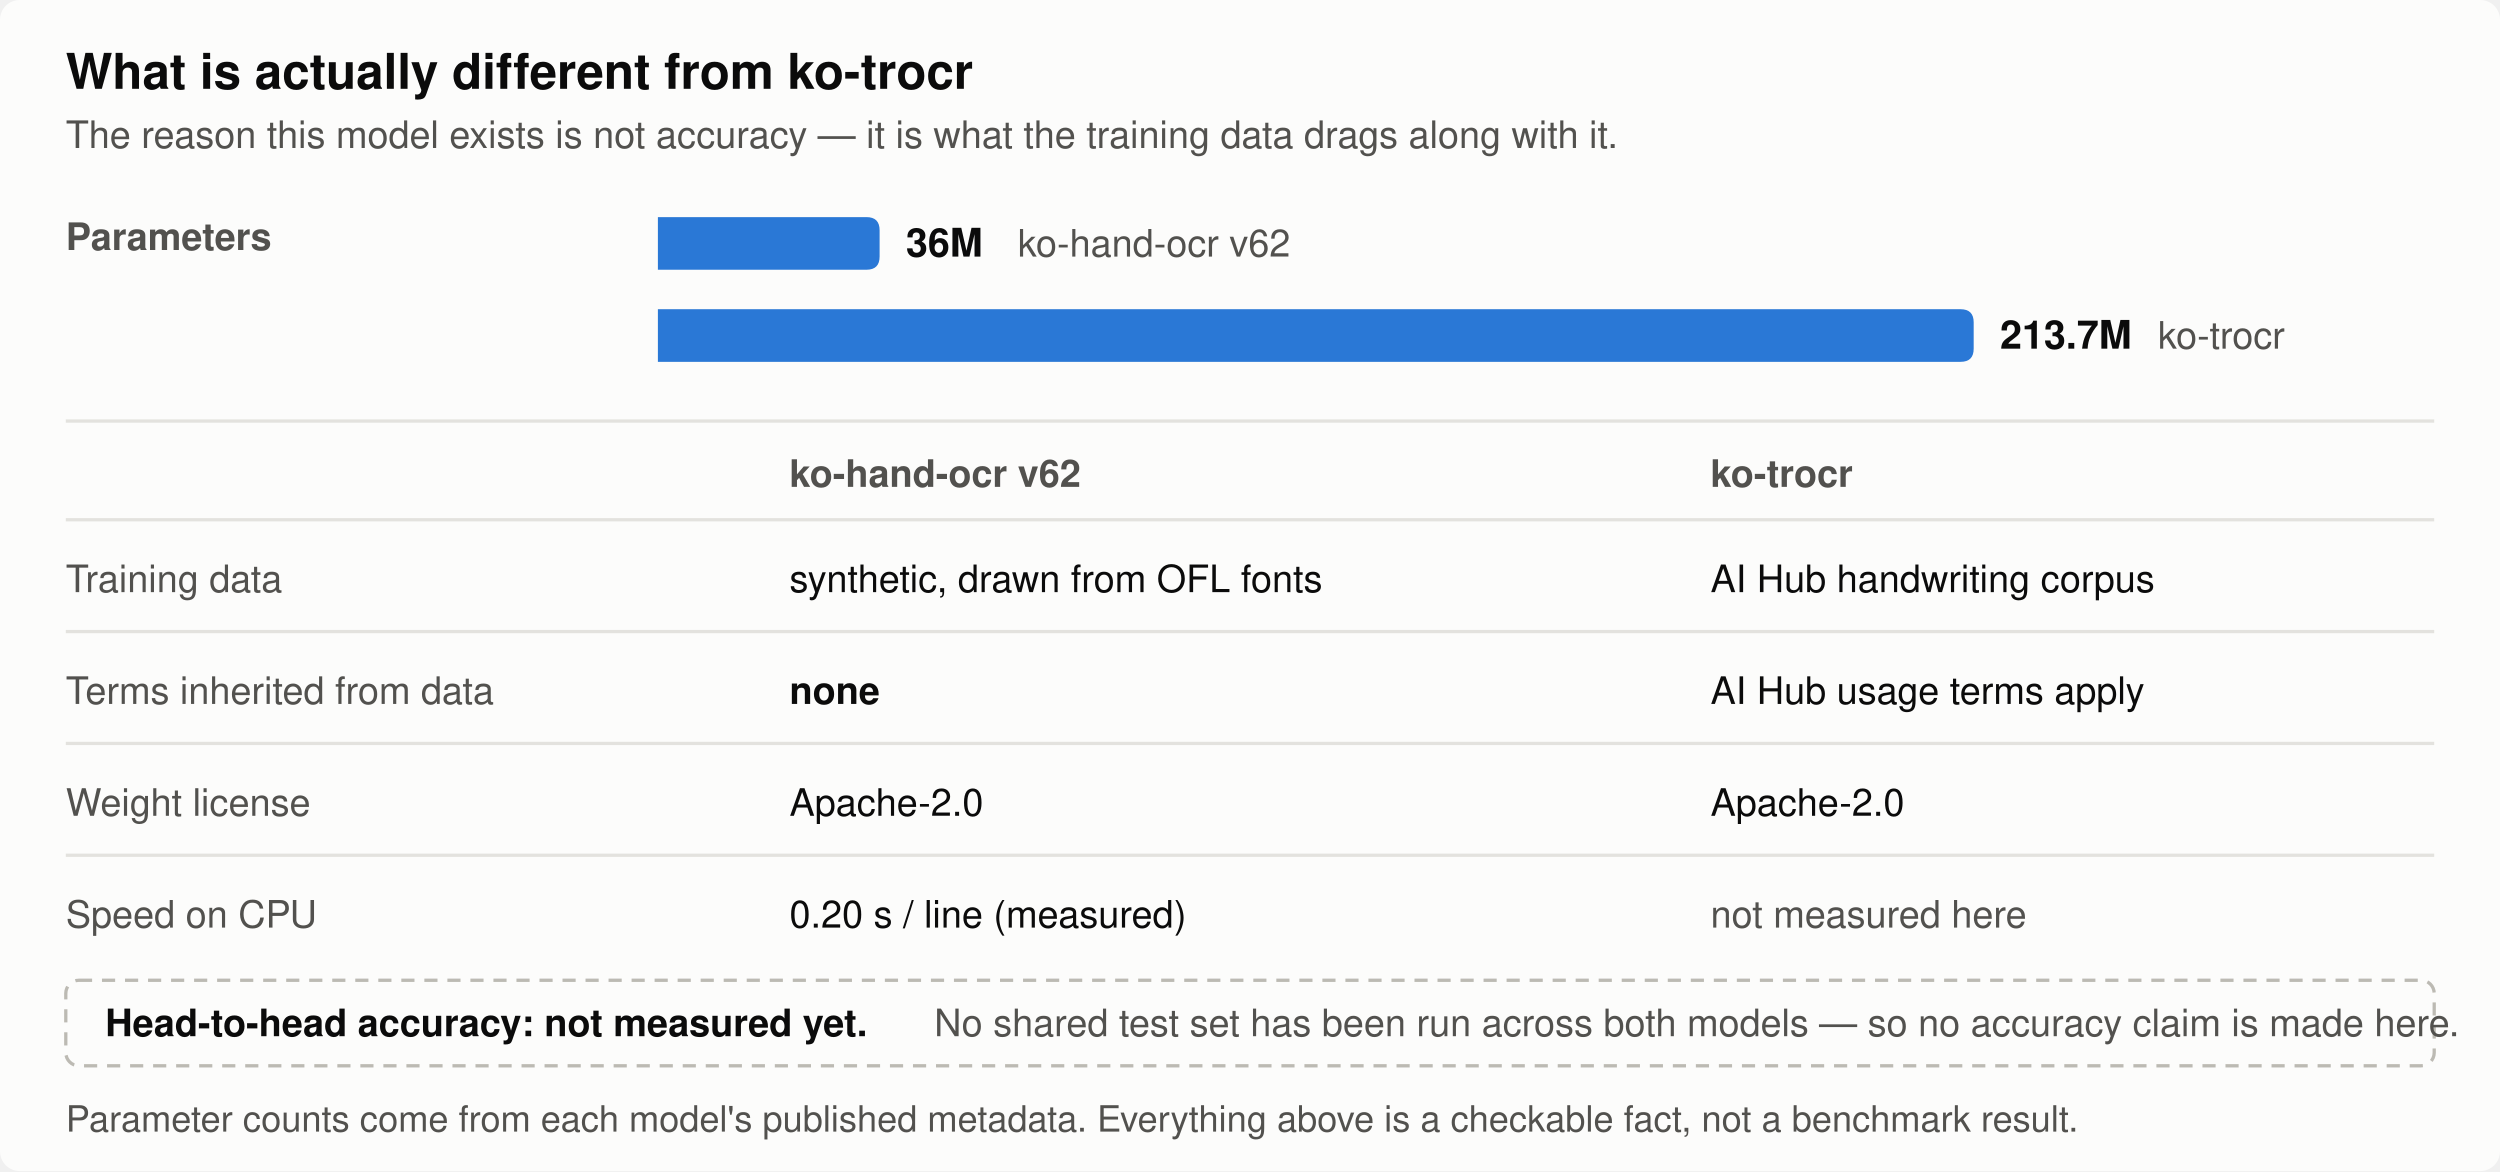
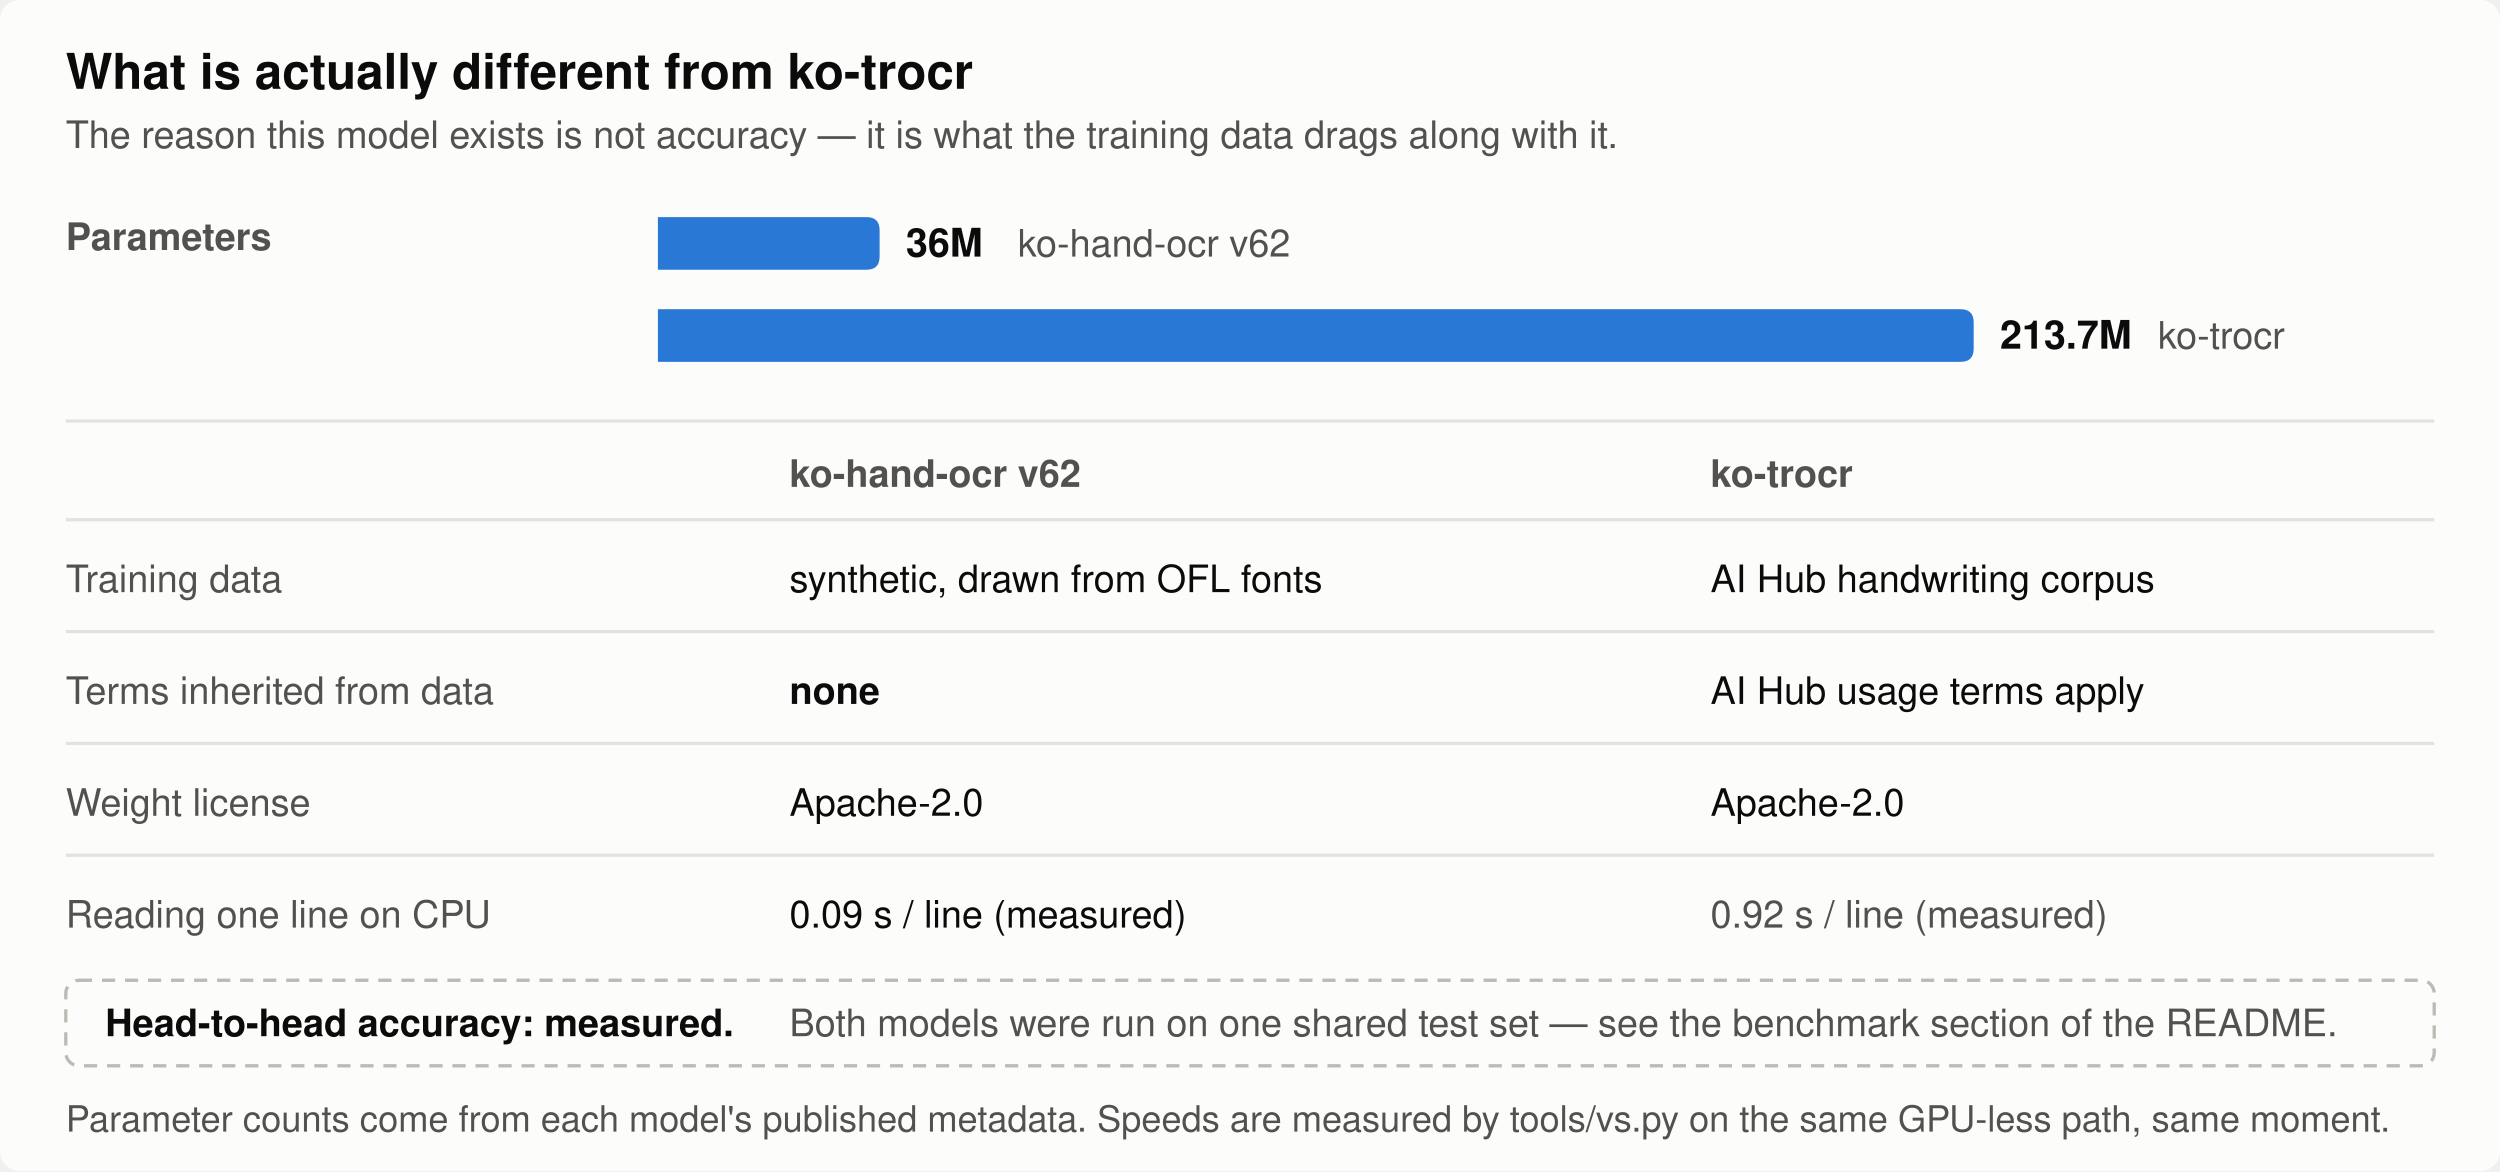
<svg xmlns="http://www.w3.org/2000/svg" viewBox="0 0 760 356" width="760" height="356" role="img" aria-label="Comparison of ko-hand-ocr v62 and ko-trocr. ko-hand-ocr has 31 million parameters, ko-trocr has 213.7 million. ko-hand-ocr trains on synthetic images drawn from OFL fonts and inherits no dataset terms; ko-trocr trains on the AI Hub handwriting corpus whose usage terms apply. Both ship Apache-2.0 weights. No head-to-head accuracy benchmark has been run yet.">
  <style>
  .surface{fill:#fcfcfb}
  .ink{fill:#0b0b0b}
  .ink2{fill:#52514e}
  .s1{fill:#2a78d6}
  .rule{stroke:#e3e2de;stroke-width:1}
  .box{fill:none;stroke:#bcbab3;stroke-width:1;stroke-dasharray:4 3}
  text{font-family:-apple-system,BlinkMacSystemFont,"Segoe UI",Helvetica,Arial,sans-serif}
  @media (prefers-color-scheme: dark){
    .surface{fill:#1a1a19}
    .ink{fill:#ffffff}
    .ink2{fill:#c3c2b7}
    .s1{fill:#3987e5}
    .rule{stroke:#3a3a38}
    .box{stroke:#5c5a54}
  }
</style>
  <rect class="surface" width="760" height="356" rx="6" />
  <text class="ink" x="20" y="27" font-size="15" font-weight="600">What is actually different from ko-trocr</text>
  <text class="ink2" x="20" y="45" font-size="11.5">The reason this model exists is not accuracy — it is what the training data drags along with it.</text>
  <text class="ink2" x="20" y="76" font-size="11.5" font-weight="600">Parameters</text>
  <path class="s1" d="M200,66 H263.4 Q267.4,66 267.4,70 V78 Q267.4,82 263.4,82 H200 Z" />
  <text class="ink" x="275.4" y="78" font-size="12" font-weight="600">36M</text>
  <text class="ink2" x="309.4" y="78" font-size="11.5">ko-hand-ocr v62</text>
  <path class="s1" d="M200,94 H596 Q600,94 600,98 V106 Q600,110 596,110 H200 Z" />
  <text class="ink" x="608" y="106" font-size="12" font-weight="600">213.7M</text>
  <text class="ink2" x="656" y="106" font-size="11.5">ko-trocr</text>
  <line class="rule" x1="20" y1="128" x2="740" y2="128" />
  <text class="ink2" x="240" y="148" font-size="11.5" font-weight="700">ko-hand-ocr v62</text>
  <text class="ink2" x="520" y="148" font-size="11.5" font-weight="700">ko-trocr</text>
  <line class="rule" x1="20" y1="158" x2="740" y2="158" />
  <text class="ink2" x="20" y="180" font-size="11.5">Training data</text>
  <text class="ink" x="240" y="180" font-size="11.5">synthetic, drawn from OFL fonts</text>
  <text class="ink" x="520" y="180" font-size="11.5">AI Hub handwriting corpus</text>
  <line class="rule" x1="20" y1="192" x2="740" y2="192" />
  <text class="ink2" x="20" y="214" font-size="11.5">Terms inherited from data</text>
  <text class="ink" x="240" y="214" font-size="11.5" font-weight="600">none</text>
  <text class="ink" x="520" y="214" font-size="11.5">AI Hub usage terms apply</text>
  <line class="rule" x1="20" y1="226" x2="740" y2="226" />
  <text class="ink2" x="20" y="248" font-size="11.5">Weight license</text>
  <text class="ink" x="240" y="248" font-size="11.5">Apache-2.0</text>
  <text class="ink" x="520" y="248" font-size="11.5">Apache-2.0</text>
  <line class="rule" x1="20" y1="260" x2="740" y2="260" />
-   <text class="ink2" x="20" y="282" font-size="11.5">Speed on CPU</text>
-   <text class="ink" x="240" y="282" font-size="11.5">0.20 s / line (measured)</text>
-   <text class="ink2" x="520" y="282" font-size="11.5">not measured here</text>
+   <text class="ink2" x="20" y="282" font-size="11.5">Reading one line on CPU</text>
+   <text class="ink" x="240" y="282" font-size="11.5">0.09 s / line (measured)</text>
+   <text class="ink2" x="520" y="282" font-size="11.5">0.92 s / line (measured)</text>
  <rect class="box" x="20" y="298" width="720" height="26" rx="4" />
-   <text class="ink" x="32" y="315" font-size="11.5" font-weight="600">Head-to-head accuracy: not measured yet.</text>
-   <text class="ink2" x="284" y="315" font-size="11.5">No shared test set has been run across both models — so no accuracy claim is made here.</text>
-   <text class="ink2" x="20" y="344" font-size="11">Parameter counts come from each model's published metadata. Everything above is a checkable fact, not a benchmark result.</text>
+   <text class="ink" x="32" y="315" font-size="11.5" font-weight="600">Head-to-head accuracy: measured.</text>
+   <text class="ink2" x="240" y="315" font-size="11.5">Both models were run on one shared test set — see the benchmark section of the README.</text>
+   <text class="ink2" x="20" y="344" font-size="11">Parameter counts come from each model's published metadata. Speeds are measured by tools/vs.py on the same GPU-less path, same moment.</text>
</svg>
